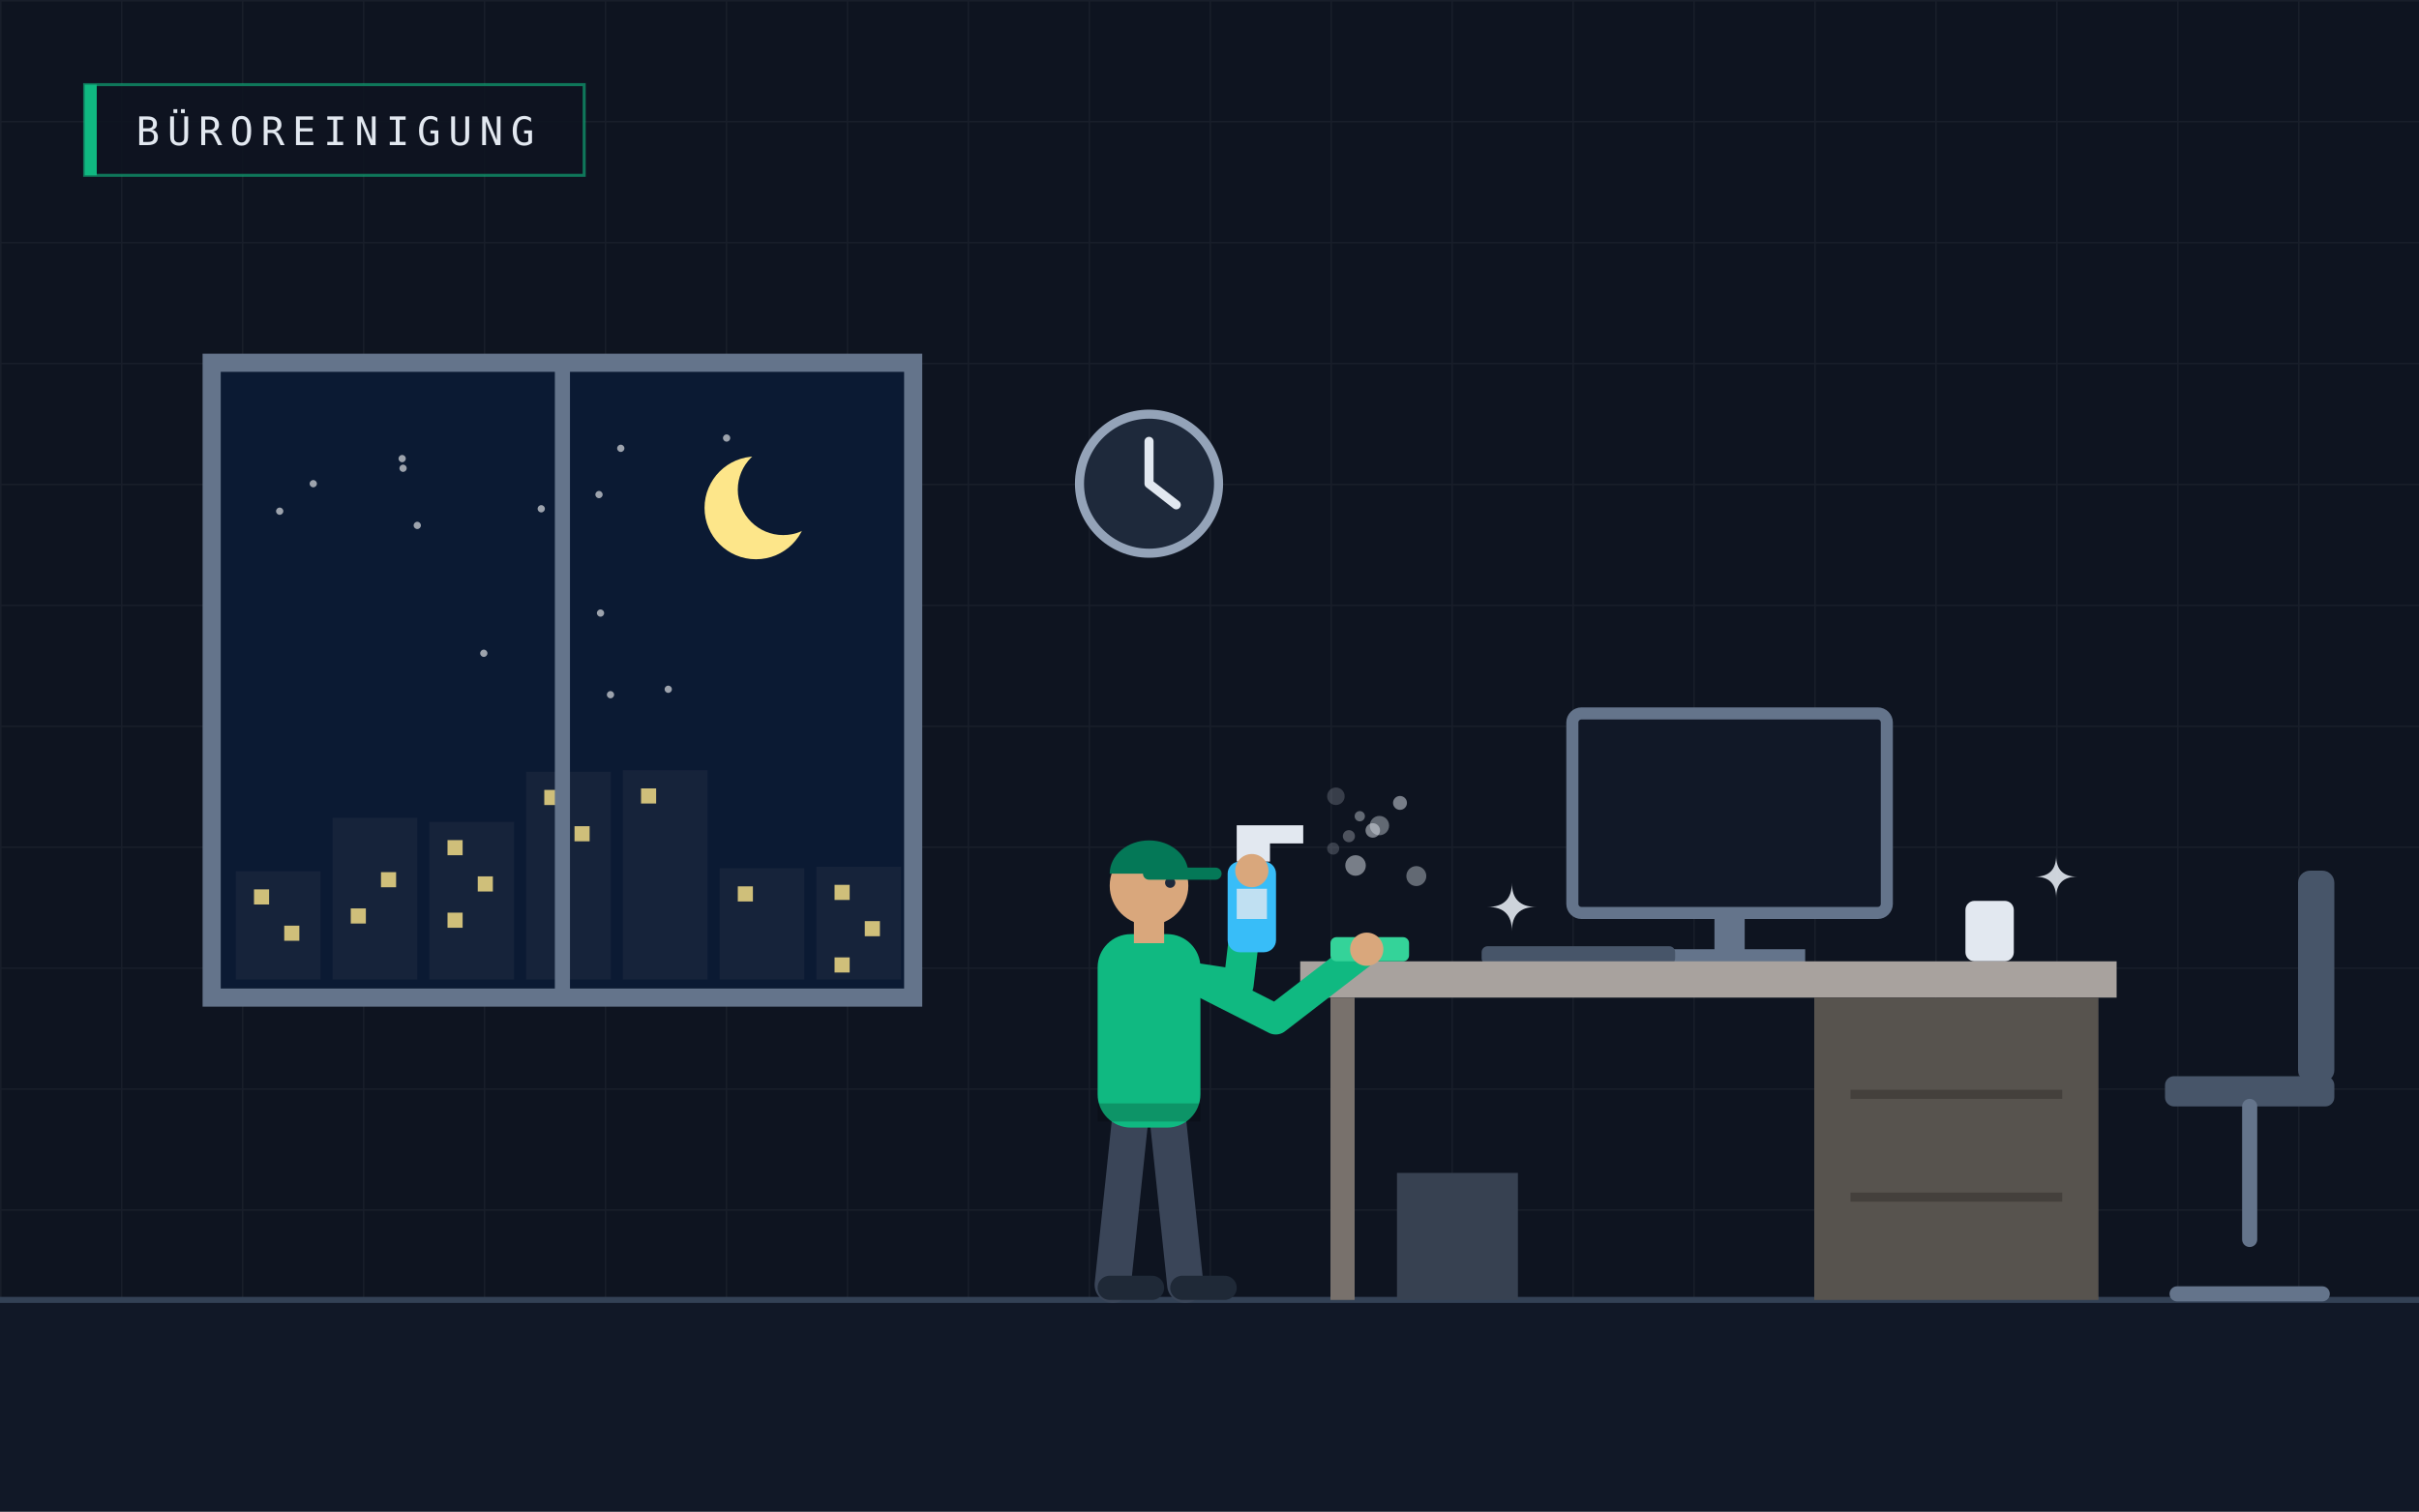
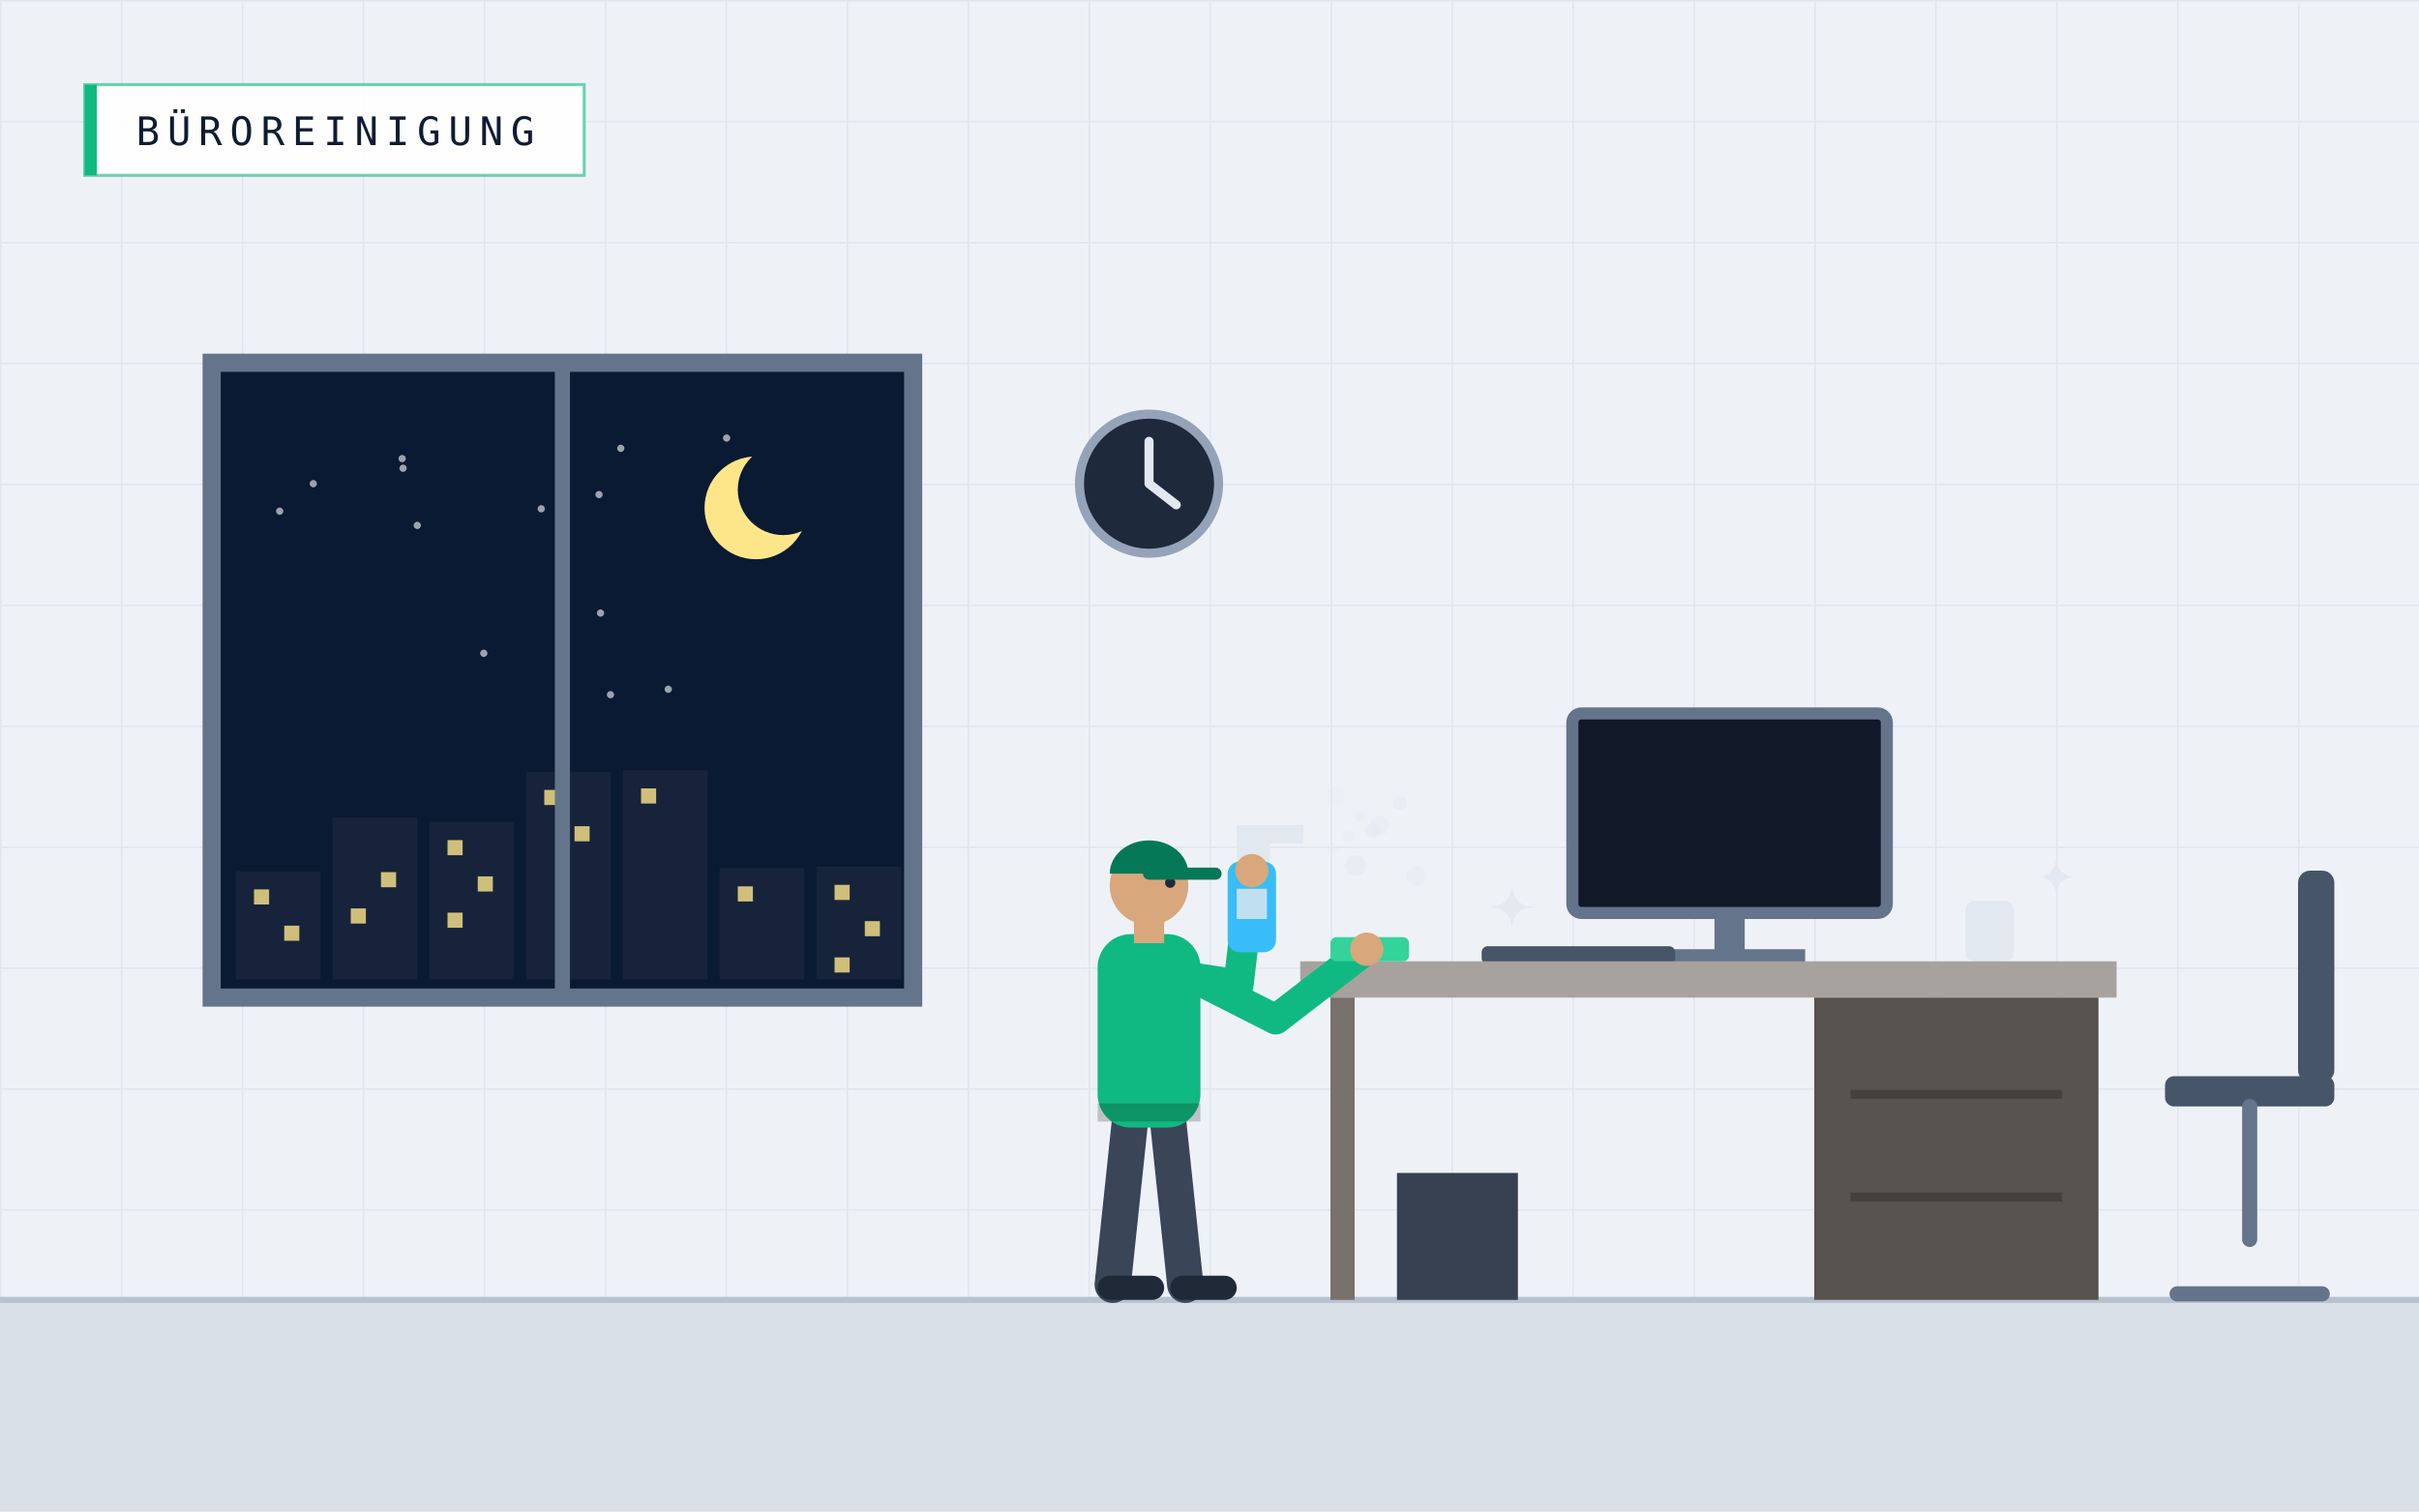
<svg xmlns="http://www.w3.org/2000/svg" viewBox="0 0 800 500" role="img" aria-label="BÜROREINIGUNG">
  <defs>
    <pattern id="grid" width="40" height="40" patternUnits="userSpaceOnUse">
-       <path d="M40 0H0V40" fill="none" stroke="#fff" stroke-opacity=".045" />
+       <path d="M40 0H0V40" fill="none" stroke="#023066" stroke-opacity=".06" />
    </pattern>
  </defs>
-   <rect width="800" height="500" fill="#0e1420" />
+   <rect width="800" height="500" fill="#eef2f7" />
  <rect width="800" height="430" fill="url(#grid)" />
-   <rect y="430" width="800" height="70" fill="#111827" />
-   <path d="M0 430H800" stroke="#334155" stroke-width="2" />
+   <rect y="430" width="800" height="70" fill="#d9dfe7" />
+   <path d="M0 430H800" stroke="#b8c2ce" stroke-width="2" />
  <rect x="70" y="120" width="232" height="210" fill="#0b1a33" />
  <circle cx="138" cy="173.8" r="1.2" fill="#fff" fill-opacity=".6" />
  <circle cx="205.3" cy="148.3" r="1.2" fill="#fff" fill-opacity=".6" />
  <circle cx="133" cy="151.7" r="1.2" fill="#fff" fill-opacity=".6" />
  <circle cx="103.6" cy="160" r="1.2" fill="#fff" fill-opacity=".6" />
  <circle cx="201.9" cy="229.8" r="1.2" fill="#fff" fill-opacity=".6" />
  <circle cx="221" cy="228" r="1.2" fill="#fff" fill-opacity=".6" />
  <circle cx="240.3" cy="144.9" r="1.2" fill="#fff" fill-opacity=".6" />
  <circle cx="198.6" cy="202.8" r="1.2" fill="#fff" fill-opacity=".6" />
  <circle cx="198.1" cy="163.6" r="1.2" fill="#fff" fill-opacity=".6" />
  <circle cx="186.2" cy="212.1" r="1.2" fill="#fff" fill-opacity=".6" />
  <circle cx="179" cy="168.3" r="1.2" fill="#fff" fill-opacity=".6" />
  <circle cx="133.3" cy="154.9" r="1.2" fill="#fff" fill-opacity=".6" />
  <circle cx="160" cy="216.1" r="1.2" fill="#fff" fill-opacity=".6" />
  <circle cx="92.5" cy="169.1" r="1.2" fill="#fff" fill-opacity=".6" />
  <circle cx="250" cy="168" r="17" fill="#fde68a" />
  <circle cx="259" cy="162" r="15" fill="#0b1a33" />
  <rect x="78" y="288.2" width="28" height="35.8" fill="#16233a" />
  <rect x="84" y="294.2" width="5" height="5" fill="#fde68a" fill-opacity=".8" />
  <rect x="94" y="306.2" width="5" height="5" fill="#fde68a" fill-opacity=".8" />
  <rect x="110" y="270.5" width="28" height="53.5" fill="#16233a" />
  <rect x="126" y="288.5" width="5" height="5" fill="#fde68a" fill-opacity=".8" />
  <rect x="116" y="300.5" width="5" height="5" fill="#fde68a" fill-opacity=".8" />
  <rect x="142" y="271.9" width="28" height="52.1" fill="#16233a" />
  <rect x="148" y="277.9" width="5" height="5" fill="#fde68a" fill-opacity=".8" />
  <rect x="158" y="289.9" width="5" height="5" fill="#fde68a" fill-opacity=".8" />
  <rect x="148" y="301.9" width="5" height="5" fill="#fde68a" fill-opacity=".8" />
  <rect x="174" y="255.3" width="28" height="68.7" fill="#16233a" />
  <rect x="180" y="261.3" width="5" height="5" fill="#fde68a" fill-opacity=".8" />
  <rect x="190" y="273.3" width="5" height="5" fill="#fde68a" fill-opacity=".8" />
  <rect x="206" y="254.8" width="28" height="69.2" fill="#16233a" />
  <rect x="212" y="260.8" width="5" height="5" fill="#fde68a" fill-opacity=".8" />
  <rect x="238" y="287.2" width="28" height="36.8" fill="#16233a" />
  <rect x="244" y="293.2" width="5" height="5" fill="#fde68a" fill-opacity=".8" />
  <rect x="270" y="286.7" width="28" height="37.3" fill="#16233a" />
  <rect x="276" y="292.7" width="5" height="5" fill="#fde68a" fill-opacity=".8" />
  <rect x="286" y="304.7" width="5" height="5" fill="#fde68a" fill-opacity=".8" />
  <rect x="276" y="316.7" width="5" height="5" fill="#fde68a" fill-opacity=".8" />
  <rect x="70" y="120" width="232" height="210" fill="none" stroke="#64748b" stroke-width="6" />
  <path d="M186 120V330" stroke="#64748b" stroke-width="5" />
  <circle cx="380" cy="160" r="23" fill="#1e293b" stroke="#94a3b8" stroke-width="3" />
  <path d="M380 160V146M380 160l9 7" stroke="#e2e8f0" stroke-width="3" stroke-linecap="round" />
  <rect x="520" y="236" width="104" height="66" rx="3" fill="#111827" stroke="#64748b" stroke-width="4" />
  <rect x="567" y="302" width="10" height="16" fill="#64748b" />
  <rect x="547" y="314" width="50" height="5" fill="#64748b" />
  <rect x="490" y="313" width="64" height="6" rx="2" fill="#475569" />
  <rect x="650" y="298" width="16" height="20" rx="3" fill="#e2e8f0" />
  <rect x="430" y="318" width="270" height="12" fill="#a8a29e" />
  <rect x="440" y="330" width="8" height="100" fill="#78716c" />
  <rect x="600" y="330" width="94" height="100" fill="#57534e" />
  <path d="M612 362h70M612 396h70" stroke="#44403c" stroke-width="3" />
  <rect x="462" y="388" width="40" height="42" fill="#374151" />
  <rect x="716" y="356" width="56" height="10" rx="3" fill="#475569" />
  <rect x="760" y="288" width="12" height="70" rx="4" fill="#475569" />
  <path d="M744 366v44M720 428h48" stroke="#64748b" stroke-width="5" stroke-linecap="round" />
  <g>
    <path d="M374 368L368 425M386 368L392 425" stroke="#3a4558" stroke-width="12" stroke-linecap="round" />
    <path d="M367 426h14M391 426h14" stroke="#1f2937" stroke-width="8" stroke-linecap="round" />
    <path d="M372 320L409.6 325.7L414 288" fill="none" stroke="#10b981" stroke-width="10" stroke-linecap="round" stroke-linejoin="round" />
    <rect x="363" y="309" width="34" height="64" rx="11" fill="#10b981" />
    <path d="M363 368h34" stroke="#000" stroke-opacity=".2" stroke-width="6" />
    <rect x="375" y="304" width="10" height="8" fill="#d9a77c" />
    <circle cx="380" cy="293" r="13" fill="#d9a77c" />
    <circle cx="387" cy="292" r="1.7" fill="#1e293b" />
    <path d="M367 289a13 11 0 0 1 26 0z" fill="#047857" />
    <path d="M380 289h22" stroke="#047857" stroke-width="4" stroke-linecap="round" />
    <path d="M388 320L421.9 337.2L452 314" fill="none" stroke="#10b981" stroke-width="10" stroke-linecap="round" stroke-linejoin="round" />
  </g>
  <rect x="406" y="285" width="16" height="30" rx="4" fill="#38bdf8" />
  <rect x="409" y="294" width="10" height="10" fill="#e2e8f0" fill-opacity=".8" />
  <path d="M409 285v-12h22v6h-11v6z" fill="#e2e8f0" />
  <circle cx="448.3" cy="286.3" r="3.4" fill="#e2e8f0" fill-opacity="0.5" />
  <circle cx="456.2" cy="273.1" r="3.2" fill="#e2e8f0" fill-opacity="0.4" />
  <circle cx="454" cy="274.7" r="2.4" fill="#e2e8f0" fill-opacity="0.5" />
  <circle cx="446.1" cy="276.6" r="2" fill="#e2e8f0" fill-opacity="0.3" />
  <circle cx="441.8" cy="263.4" r="2.9" fill="#e2e8f0" fill-opacity="0.2" />
  <circle cx="449.7" cy="270" r="1.7" fill="#e2e8f0" fill-opacity="0.4" />
  <circle cx="468.4" cy="289.8" r="3.3" fill="#e2e8f0" fill-opacity="0.4" />
  <circle cx="463" cy="265.6" r="2.3" fill="#e2e8f0" fill-opacity="0.5" />
  <circle cx="440.9" cy="280.7" r="2" fill="#e2e8f0" fill-opacity="0.2" />
  <rect x="440" y="310" width="26" height="8" rx="2" fill="#34d399" />
  <circle cx="414" cy="288" r="5.5" fill="#d9a77c" />
  <circle cx="452" cy="314" r="5.5" fill="#d9a77c" />
  <path d="M500 292Q500 300 508 300Q500 300 500 308Q500 300 492 300Q500 300 500 292z" fill="#e2e8f0" fill-opacity="0.9" />
  <path d="M680 283Q680 290 687 290Q680 290 680 297Q680 290 673 290Q680 290 680 283z" fill="#e2e8f0" fill-opacity="0.9" />
  <g transform="translate(28 28)">
-     <rect width="165.2" height="30" fill="#0e1420" fill-opacity=".88" stroke="#10b981" stroke-opacity=".6" />
+     <rect width="165.2" height="30" fill="#fff" fill-opacity=".92" stroke="#10b981" stroke-opacity=".6" />
    <rect width="4" height="30" fill="#10b981" />
-     <text x="17" y="20" font-family="ui-monospace,SFMono-Regular,Menlo,Consolas,monospace" font-size="13" letter-spacing="2.5" fill="#e2e8f0">BÜROREINIGUNG</text>
+     <text x="17" y="20" font-family="ui-monospace,SFMono-Regular,Menlo,Consolas,monospace" font-size="13" letter-spacing="2.5" fill="#0f1d33">BÜROREINIGUNG</text>
  </g>
</svg>
